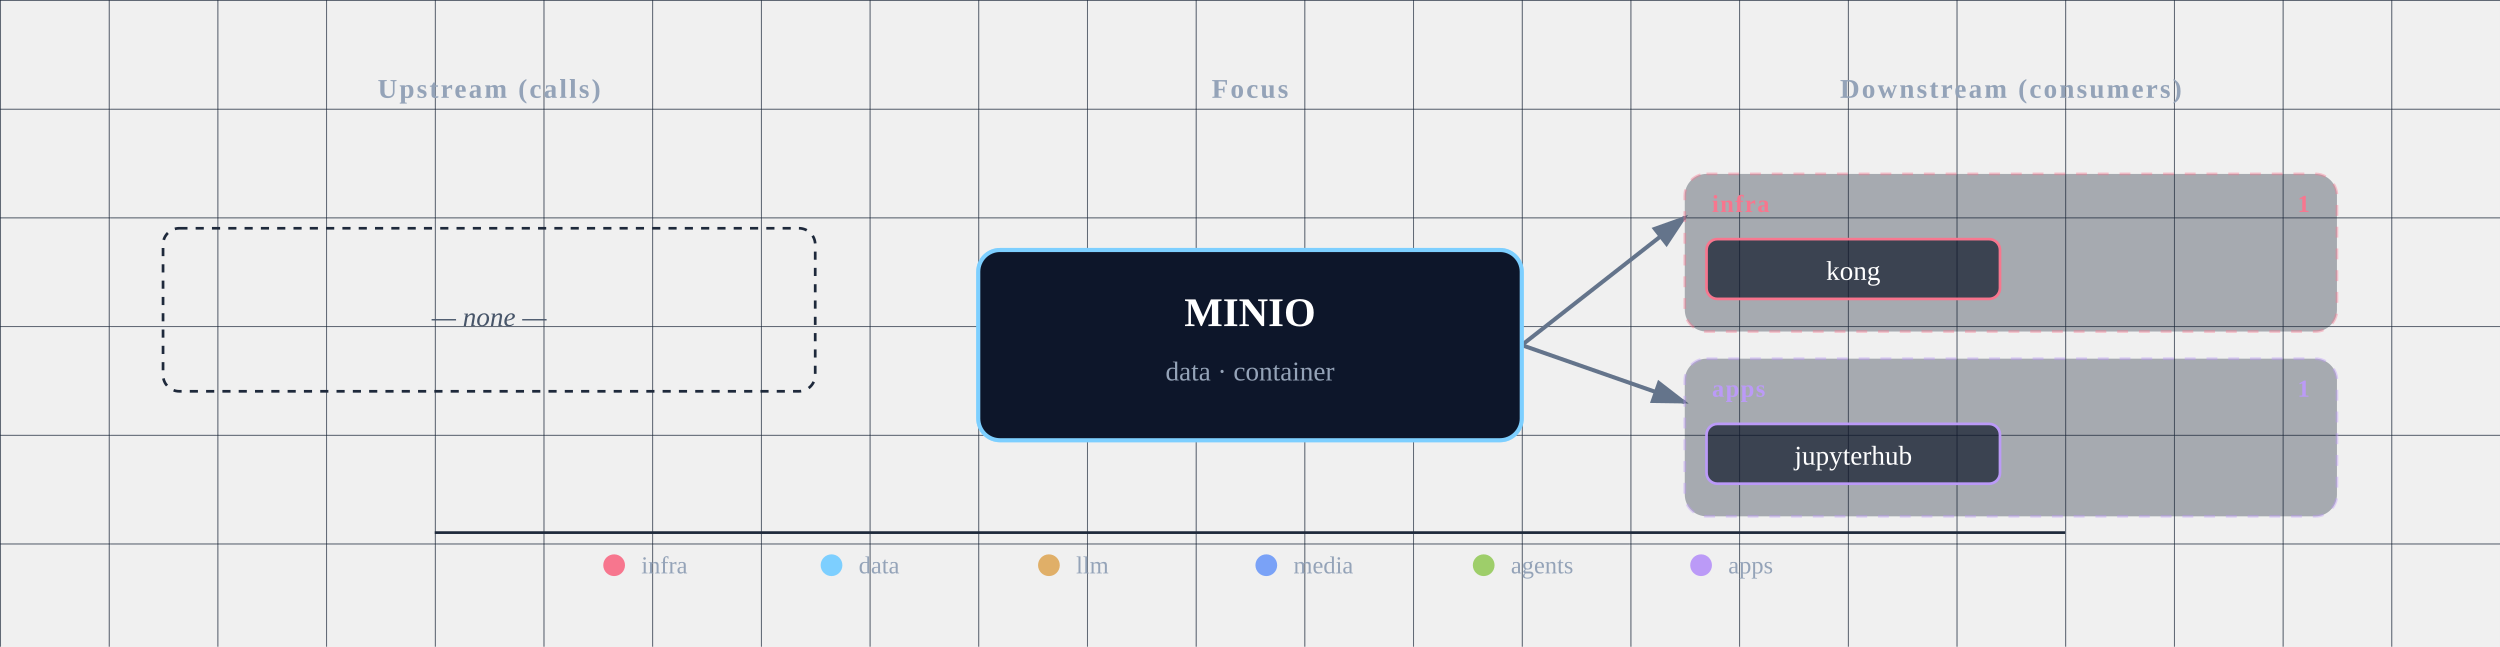
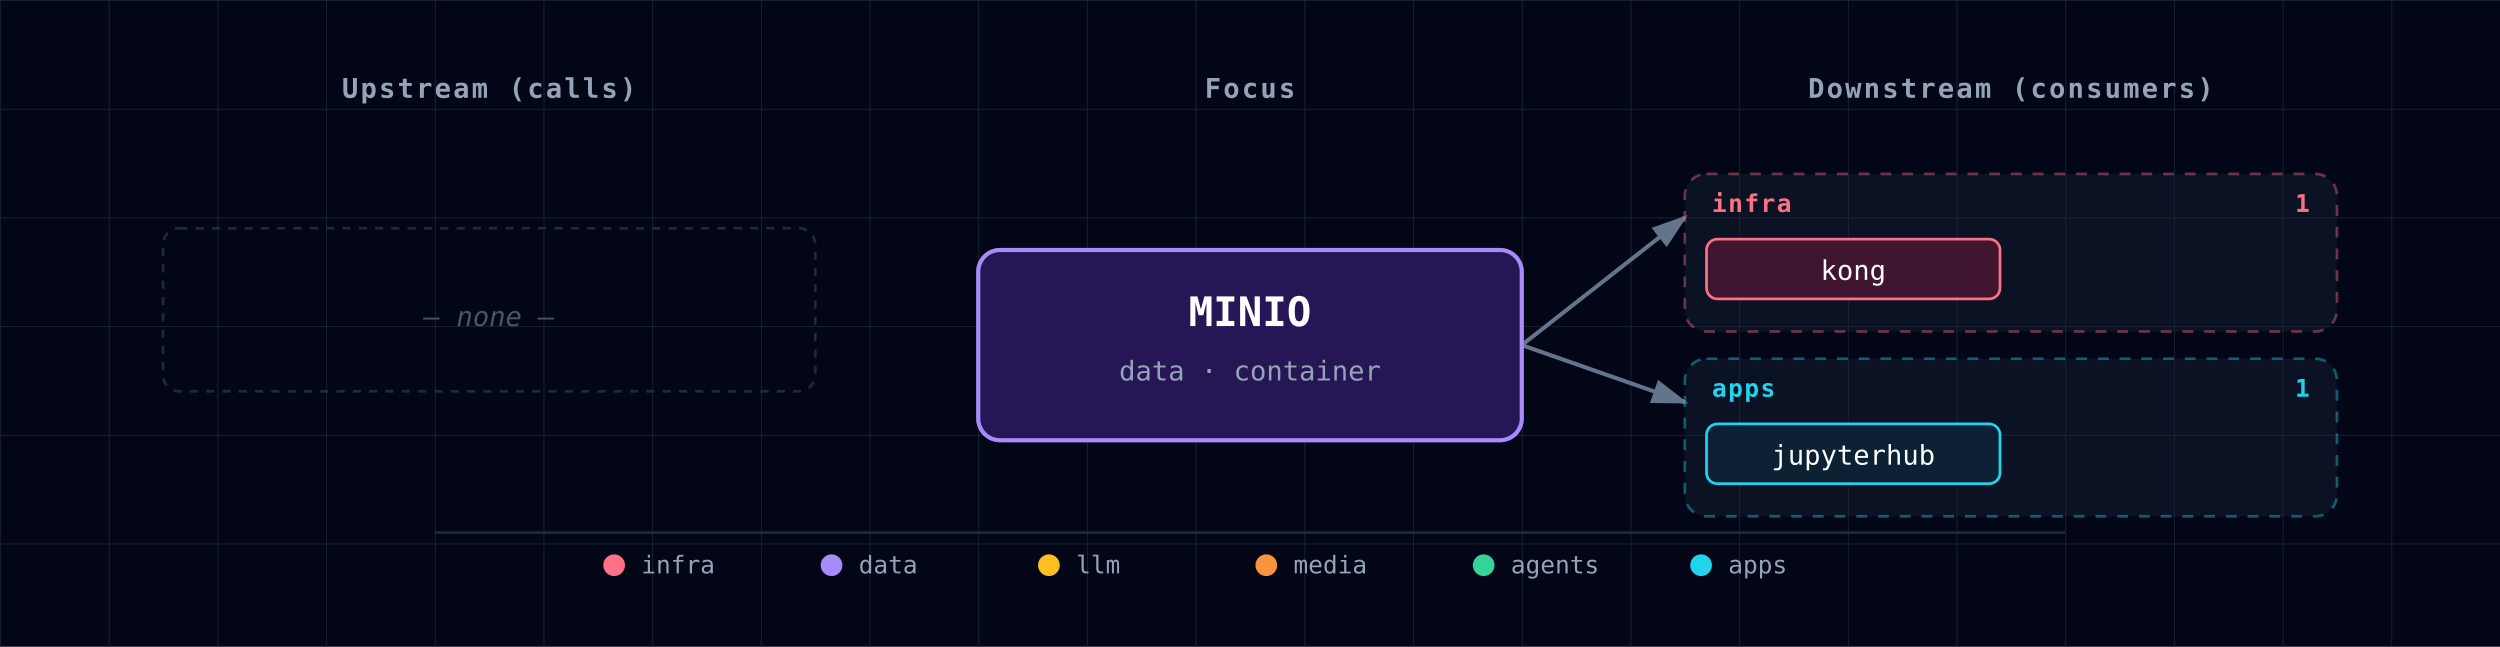
- <svg xmlns="http://www.w3.org/2000/svg" viewBox="0 0 920 238">
+ <svg xmlns="http://www.w3.org/2000/svg" viewBox="0 0 920 238" font-family="'JetBrains Mono', 'Fira Code', Menlo, Consolas, monospace">
  <defs>
    <pattern id="grid" width="40" height="40" patternUnits="userSpaceOnUse">
      <path d="M 40 0 L 0 0 0 40" fill="none" stroke="#1e293b" stroke-width="0.5" />
    </pattern>
    <marker id="arrowhead" markerWidth="9" markerHeight="6" refX="8" refY="3" orient="auto">
      <polygon points="0 0, 9 3, 0 6" fill="#64748b" />
    </marker>
    <filter id="focus-glow" x="-50%" y="-50%" width="200%" height="200%">
      <feGaussianBlur in="SourceAlpha" stdDeviation="6" />
-       <feFlood flood-color="#7dcfff" flood-opacity="0.6" />
+       <feFlood flood-color="#a78bfa" flood-opacity="0.6" />
      <feComposite in2="SourceAlpha" operator="in" />
      <feMerge>
        <feMergeNode />
        <feMergeNode in="SourceGraphic" />
      </feMerge>
    </filter>
  </defs>
+   <rect width="920" height="238" fill="#020617" />
  <rect width="920" height="238" fill="url(#grid)" />
  <text x="180" y="36" fill="#94a3b8" font-size="10" font-weight="600" text-anchor="middle" letter-spacing="0.08em">Upstream (calls)</text>
  <text x="460" y="36" fill="#94a3b8" font-size="10" font-weight="600" text-anchor="middle" letter-spacing="0.08em">Focus</text>
  <text x="740" y="36" fill="#94a3b8" font-size="10" font-weight="600" text-anchor="middle" letter-spacing="0.08em">Downstream (consumers)</text>
  <line x1="560" y1="127" x2="620" y2="80" stroke="#64748b" stroke-width="1.5" marker-end="url(#arrowhead)" />
  <line x1="560" y1="127" x2="620" y2="148" stroke="#64748b" stroke-width="1.5" marker-end="url(#arrowhead)" />
  <g>
    <rect x="60" y="84" width="240" height="60" rx="6" fill="none" stroke="#1e293b" stroke-width="1" stroke-dasharray="3,3" />
    <text x="180" y="120" fill="#475569" font-size="10" font-style="italic" text-anchor="middle">— none —</text>
  </g>
  <g>
    <g class="cluster">
-       <rect x="620" y="64" width="240" height="58" rx="8" fill="rgba(30,41,59,0.35)" stroke="#f7768e" stroke-width="1" stroke-dasharray="4,4" stroke-opacity="0.4" />
-       <text x="630" y="78" fill="#f7768e" font-size="9" font-weight="700" text-anchor="start" style="letter-spacing:0.06em;text-transform:uppercase;">infra</text>
-       <text x="850" y="78" fill="#f7768e" font-size="9" font-weight="600" text-anchor="end">1</text>
+       <rect x="620" y="64" width="240" height="58" rx="8" fill="rgba(30,41,59,0.35)" stroke="#fb7185" stroke-width="1" stroke-dasharray="4,4" stroke-opacity="0.4" />
+       <text x="630" y="78" fill="#fb7185" font-size="9" font-weight="700" text-anchor="start" style="letter-spacing:0.06em;text-transform:uppercase;">infra</text>
+       <text x="850" y="78" fill="#fb7185" font-size="9" font-weight="600" text-anchor="end">1</text>
    </g>
    <g>
-       <rect x="628" y="88" width="108" height="22" rx="4" fill="rgba(15,23,42,0.7)" stroke="#f7768e" stroke-width="1" />
+       <rect x="628" y="88" width="108" height="22" rx="4" fill="#0f172a" />
+       <rect x="628" y="88" width="108" height="22" rx="4" fill="rgba(136, 19, 55, 0.4)" stroke="#fb7185" stroke-width="1" />
      <text x="682" y="103" fill="white" font-size="10" text-anchor="middle">kong</text>
    </g>
    <g class="cluster">
-       <rect x="620" y="132" width="240" height="58" rx="8" fill="rgba(30,41,59,0.35)" stroke="#bb9af7" stroke-width="1" stroke-dasharray="4,4" stroke-opacity="0.4" />
-       <text x="630" y="146" fill="#bb9af7" font-size="9" font-weight="700" text-anchor="start" style="letter-spacing:0.06em;text-transform:uppercase;">apps</text>
-       <text x="850" y="146" fill="#bb9af7" font-size="9" font-weight="600" text-anchor="end">1</text>
+       <rect x="620" y="132" width="240" height="58" rx="8" fill="rgba(30,41,59,0.35)" stroke="#22d3ee" stroke-width="1" stroke-dasharray="4,4" stroke-opacity="0.4" />
+       <text x="630" y="146" fill="#22d3ee" font-size="9" font-weight="700" text-anchor="start" style="letter-spacing:0.06em;text-transform:uppercase;">apps</text>
+       <text x="850" y="146" fill="#22d3ee" font-size="9" font-weight="600" text-anchor="end">1</text>
    </g>
    <g>
-       <rect x="628" y="156" width="108" height="22" rx="4" fill="rgba(15,23,42,0.7)" stroke="#bb9af7" stroke-width="1" />
+       <rect x="628" y="156" width="108" height="22" rx="4" fill="#0f172a" />
+       <rect x="628" y="156" width="108" height="22" rx="4" fill="rgba(8, 51, 68, 0.4)" stroke="#22d3ee" stroke-width="1" />
      <text x="682" y="171" fill="white" font-size="10" text-anchor="middle">jupyterhub</text>
    </g>
  </g>
  <g class="focus" filter="url(#focus-glow)">
-     <rect x="360" y="92" width="200" height="70" rx="8" fill="#0f172a" stroke="#7dcfff" stroke-width="1.5" />
+     <rect x="360" y="92" width="200" height="70" rx="8" fill="#0f172a" />
+     <rect x="360" y="92" width="200" height="70" rx="8" fill="rgba(76, 29, 149, 0.4)" stroke="#a78bfa" stroke-width="1.5" />
    <text x="460" y="120" fill="white" font-size="15" font-weight="700" text-anchor="middle">MINIO</text>
    <text x="460" y="140" fill="#94a3b8" font-size="10" text-anchor="middle">data · container</text>
  </g>
  <g class="legend">
    <line x1="160" y1="196" x2="760" y2="196" stroke="#1e293b" stroke-width="1" />
-     <circle cx="226" cy="208" r="4" fill="#f7768e" />
+     <circle cx="226" cy="208" r="4" fill="#fb7185" />
    <text x="236" y="211" fill="#94a3b8" font-size="9" font-weight="400" text-anchor="start">infra</text>
-     <circle cx="306" cy="208" r="4" fill="#7dcfff" />
+     <circle cx="306" cy="208" r="4" fill="#a78bfa" />
    <text x="316" y="211" fill="#94a3b8" font-size="9" font-weight="400" text-anchor="start">data</text>
-     <circle cx="386" cy="208" r="4" fill="#e0af68" />
+     <circle cx="386" cy="208" r="4" fill="#fbbf24" />
    <text x="396" y="211" fill="#94a3b8" font-size="9" font-weight="400" text-anchor="start">llm</text>
-     <circle cx="466" cy="208" r="4" fill="#7aa2f7" />
+     <circle cx="466" cy="208" r="4" fill="#fb923c" />
    <text x="476" y="211" fill="#94a3b8" font-size="9" font-weight="400" text-anchor="start">media</text>
-     <circle cx="546" cy="208" r="4" fill="#9ece6a" />
+     <circle cx="546" cy="208" r="4" fill="#34d399" />
    <text x="556" y="211" fill="#94a3b8" font-size="9" font-weight="400" text-anchor="start">agents</text>
-     <circle cx="626" cy="208" r="4" fill="#bb9af7" />
+     <circle cx="626" cy="208" r="4" fill="#22d3ee" />
    <text x="636" y="211" fill="#94a3b8" font-size="9" font-weight="400" text-anchor="start">apps</text>
  </g>
</svg>
